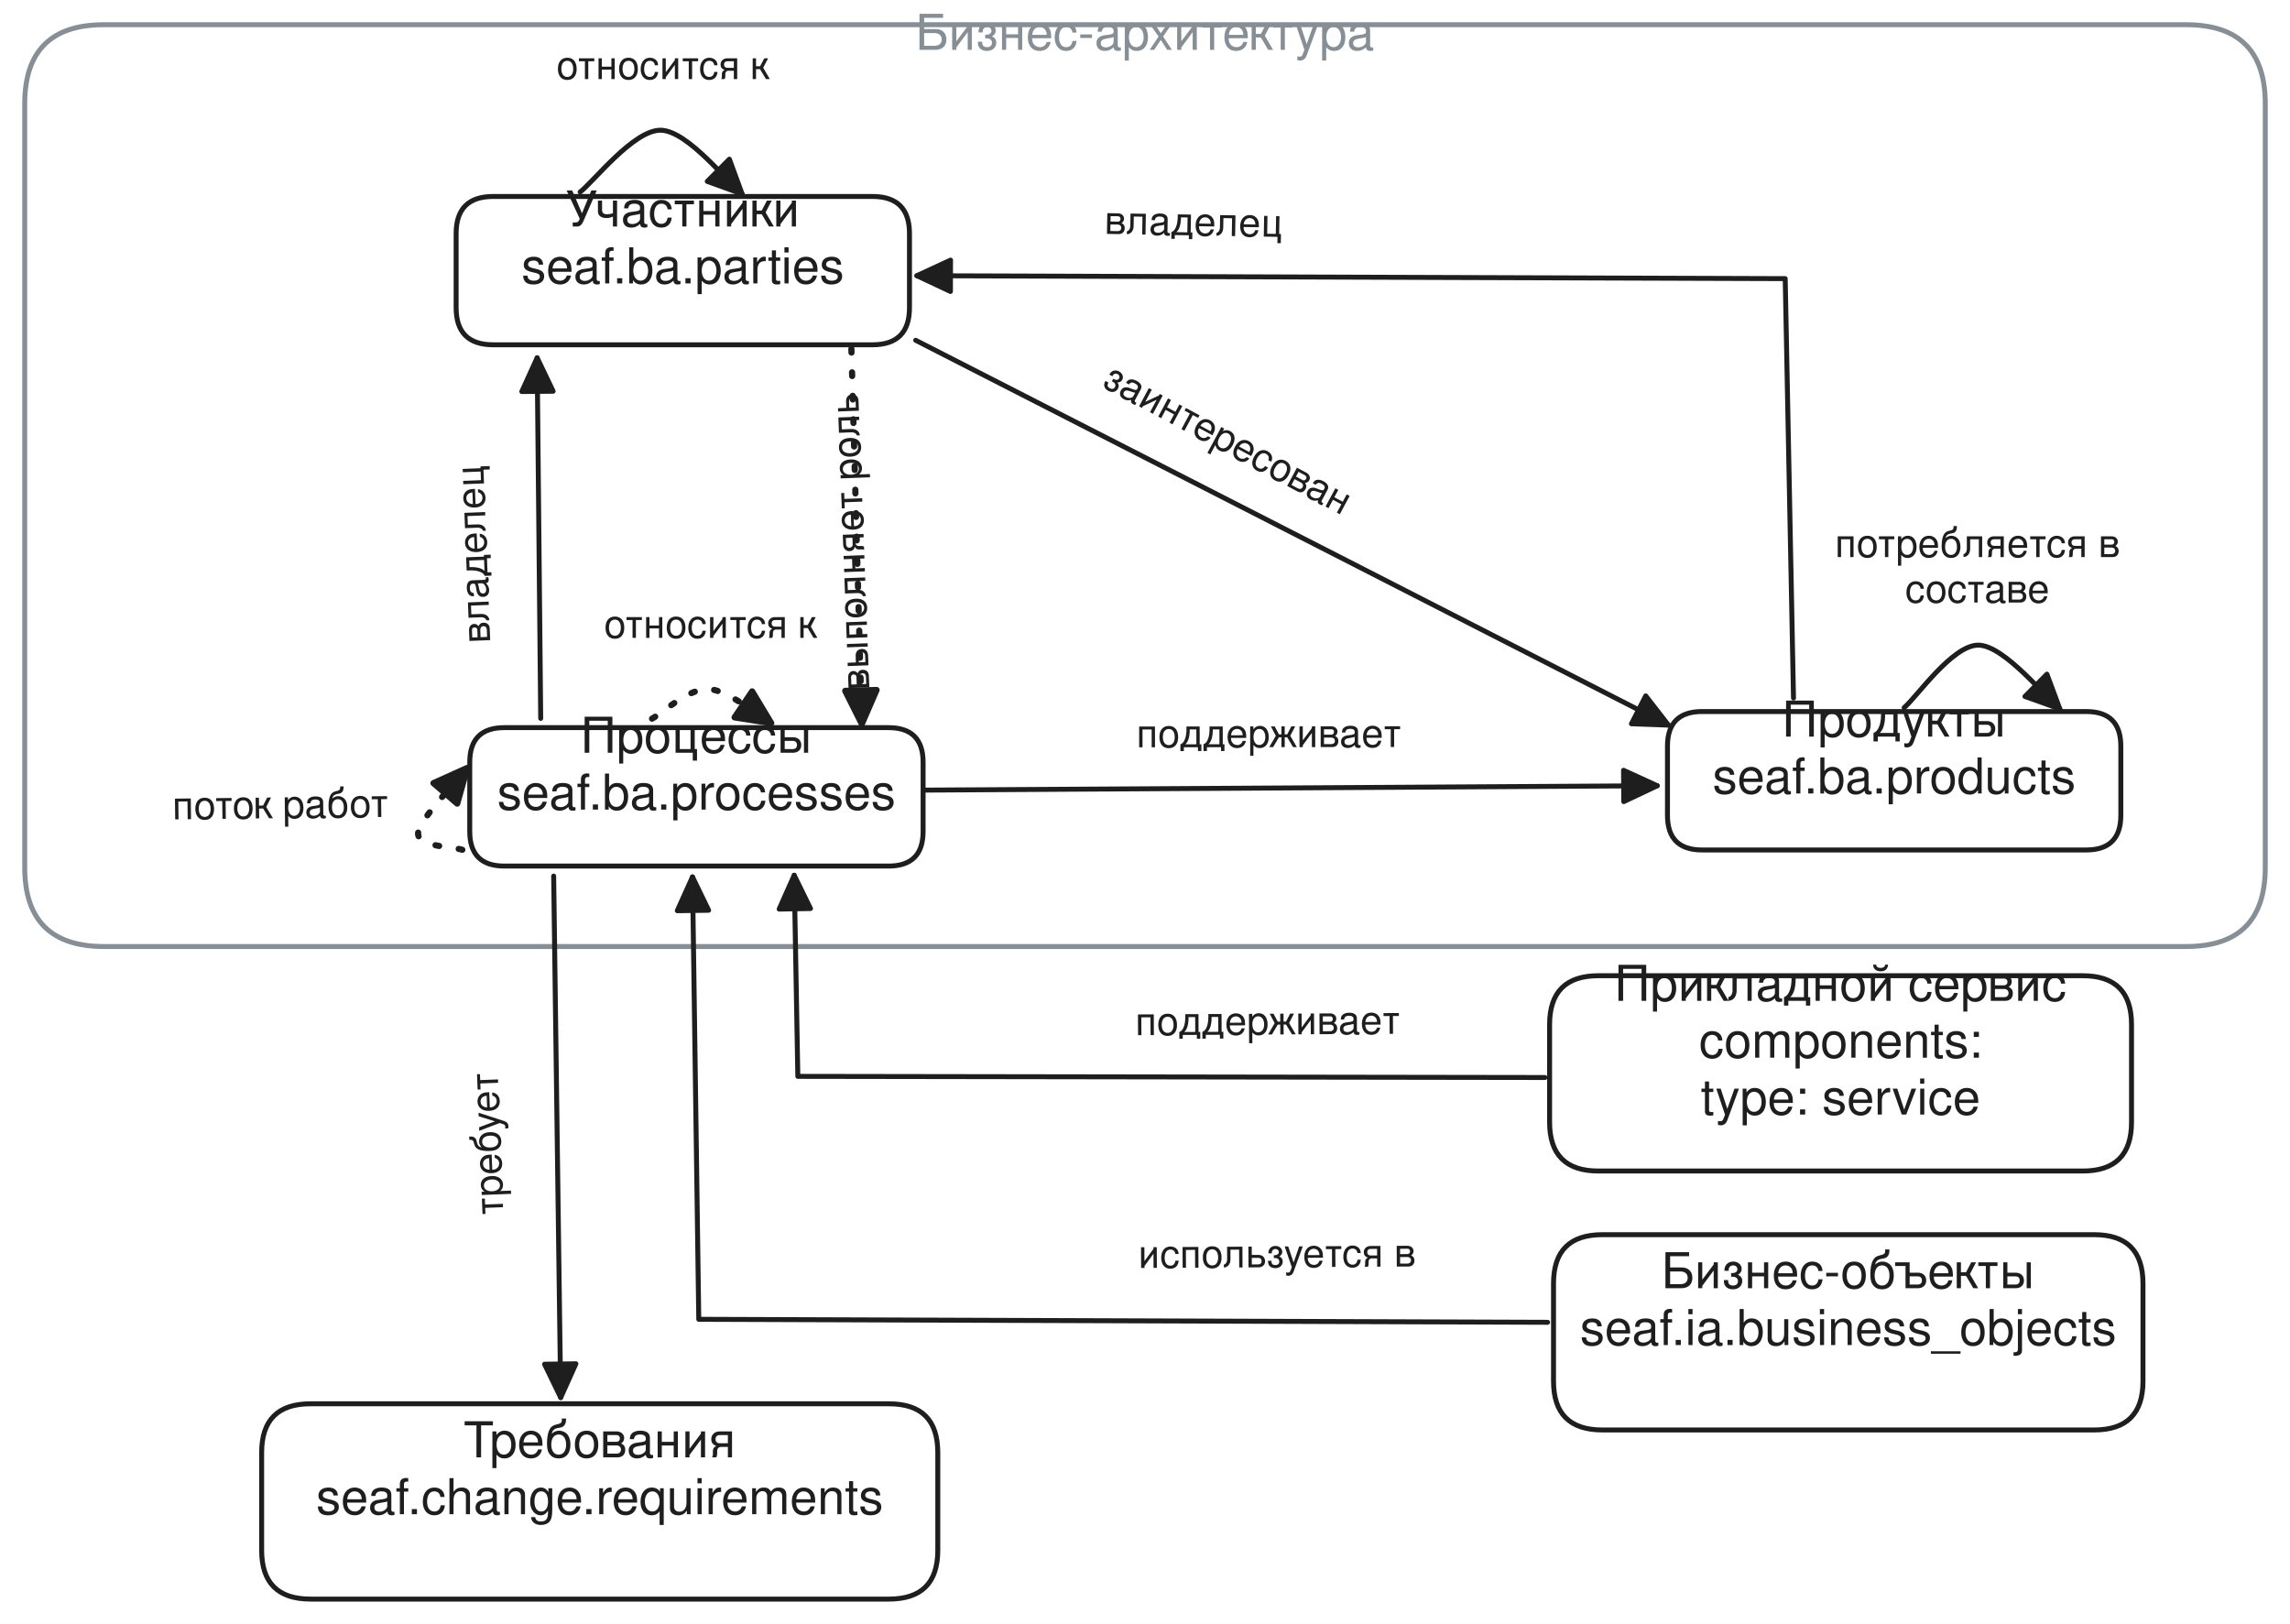
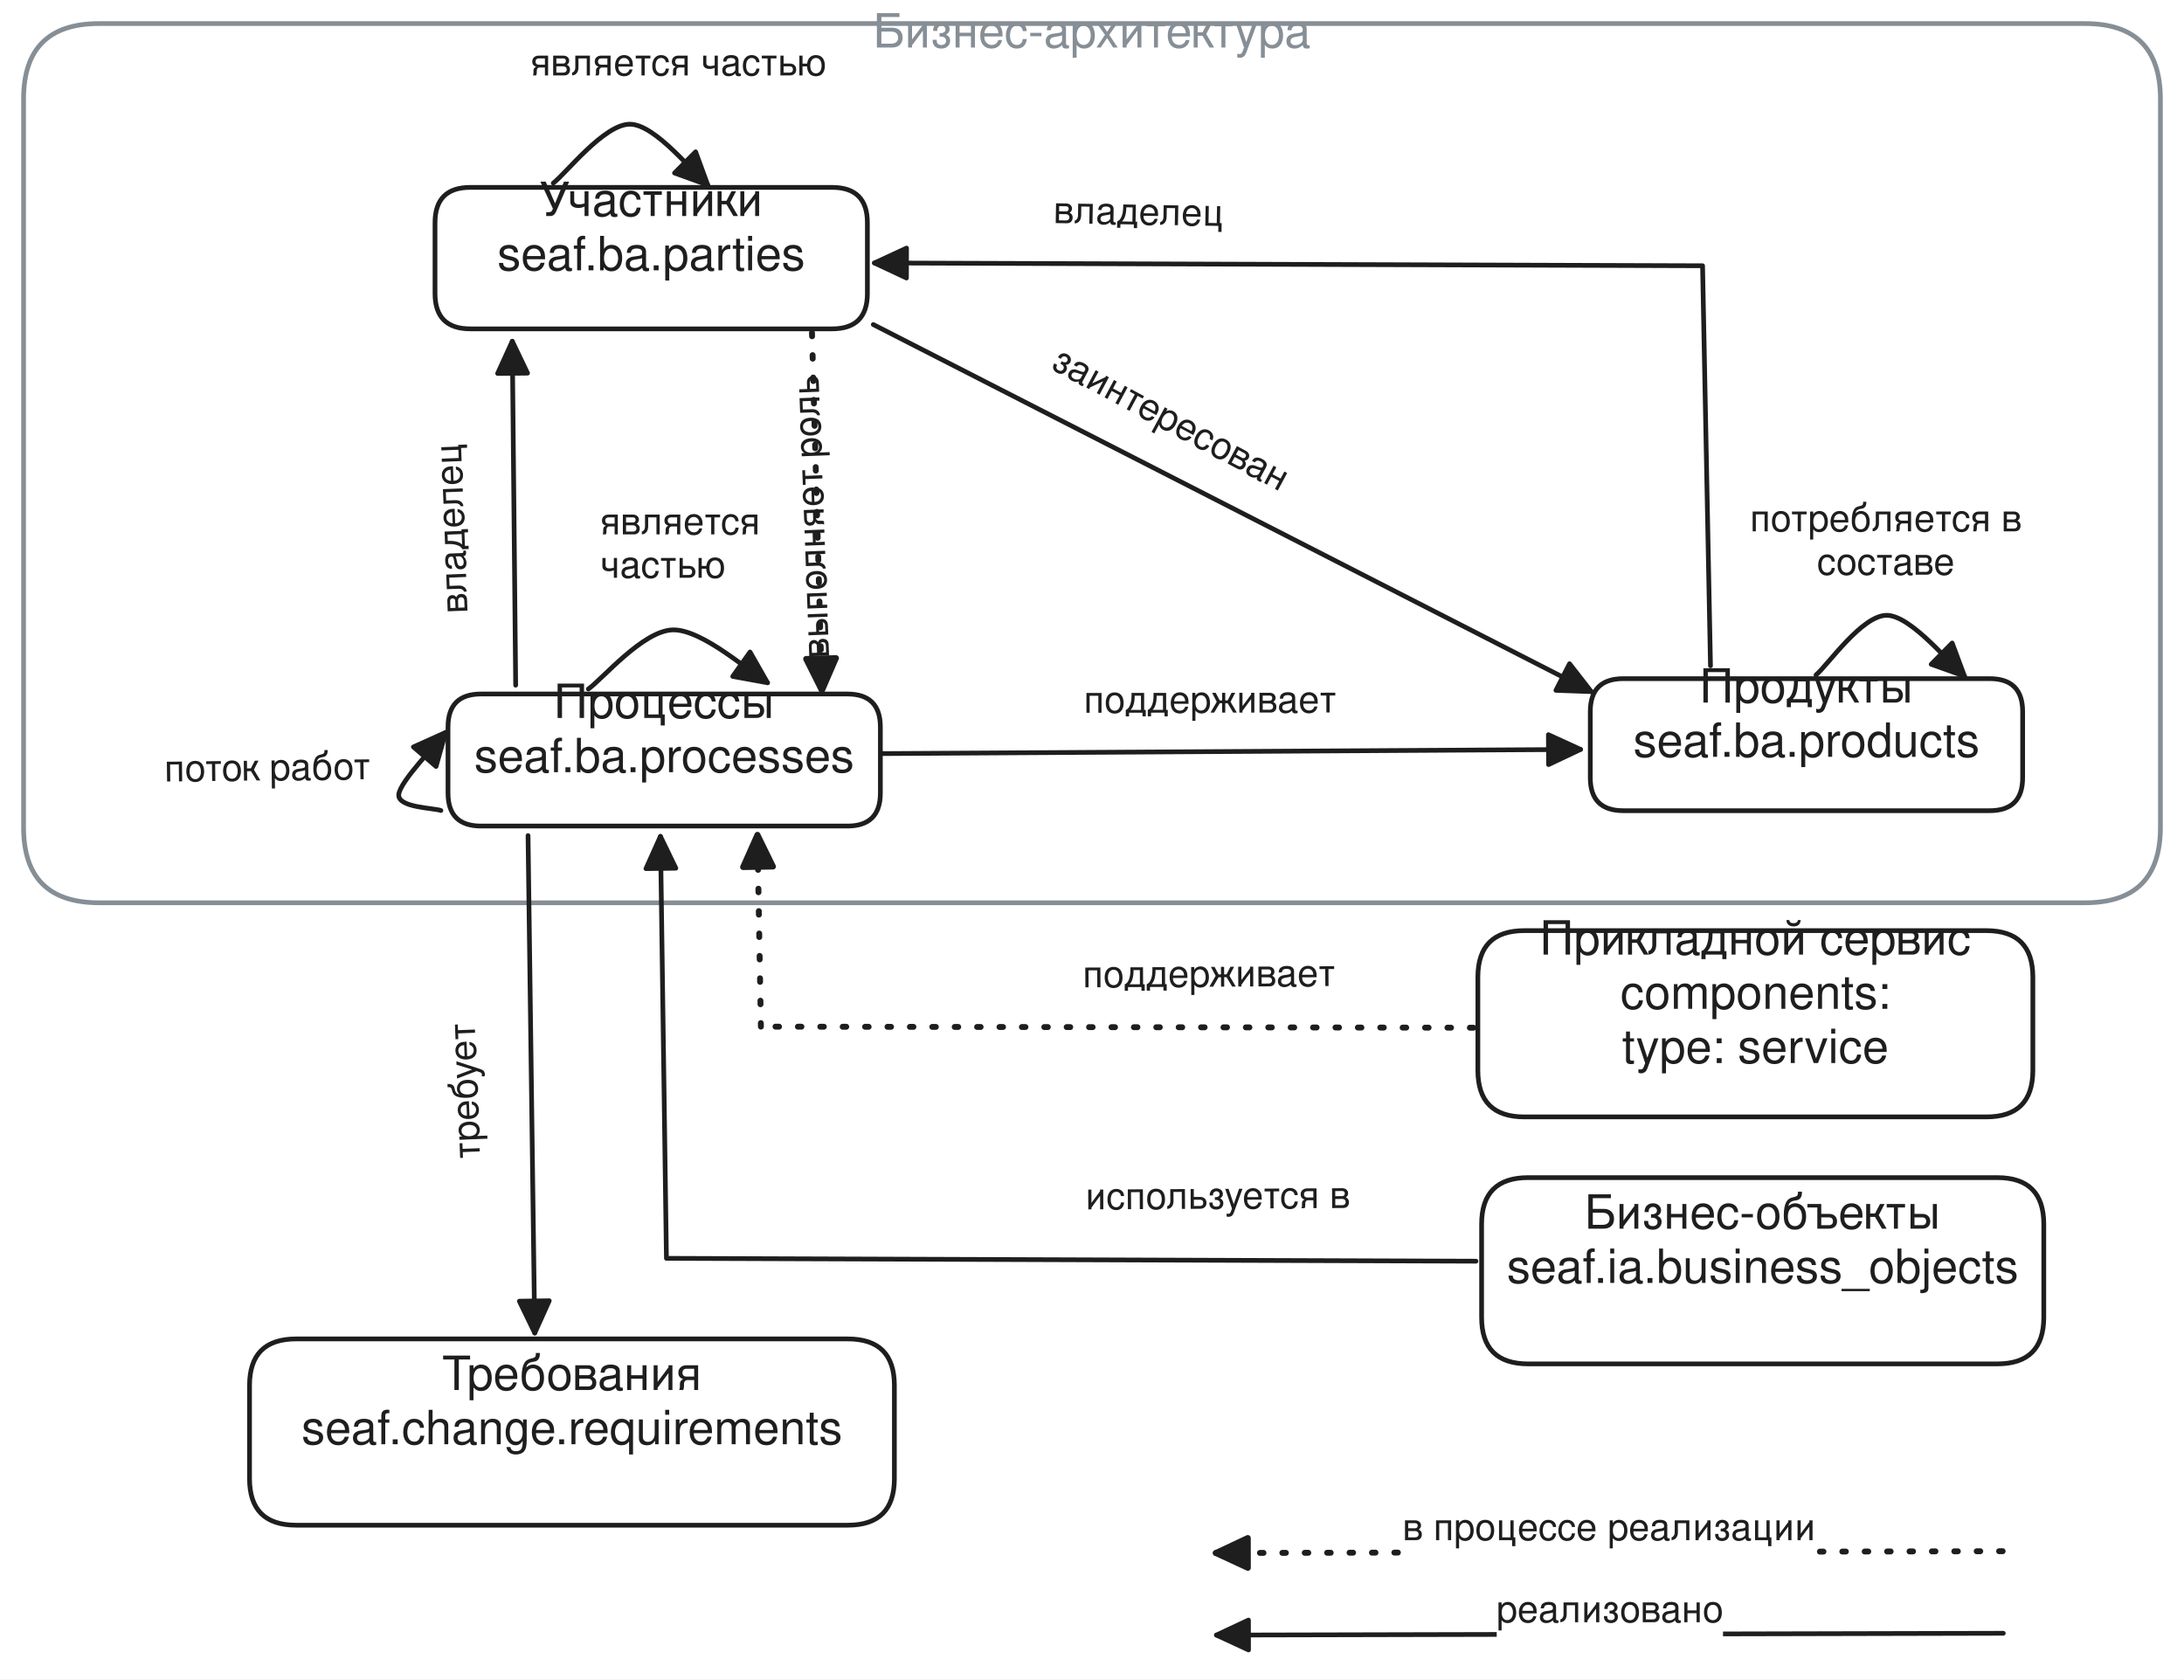
- <svg xmlns="http://www.w3.org/2000/svg" version="1.1" viewBox="0 0 926.302 656.855" width="926.302" height="656.855">
+ <svg xmlns="http://www.w3.org/2000/svg" version="1.1" viewBox="0 0 926.302 712.275" width="926.302" height="712.275">
  <defs>
    <style class="style-fonts">
      @font-face {
        font-family: "Virgil";
        src: url("https://file%2B.vscode-resource.vscode-cdn.net/home/ginkgo/.vscode/extensions/pomdtr.excalidraw-editor-3.7.3/public//dist/excalidraw-assets/Virgil.woff2");
      }
      @font-face {
        font-family: "Cascadia";
        src: url("https://file%2B.vscode-resource.vscode-cdn.net/home/ginkgo/.vscode/extensions/pomdtr.excalidraw-editor-3.7.3/public//dist/excalidraw-assets/Cascadia.woff2");
      }
      @font-face {
        font-family: "Assistant";
        src: url("https://file%2B.vscode-resource.vscode-cdn.net/home/ginkgo/.vscode/extensions/pomdtr.excalidraw-editor-3.7.3/public//dist/excalidraw-assets/Assistant-Regular.woff2");
      }
    </style>
  </defs>
-   <rect x="0" y="0" width="926.302" height="656.855" fill="#ffffff" />
+   <rect x="0" y="0" width="926.302" height="712.275" fill="#ffffff" />
  <g stroke-linecap="round" transform="translate(10 10) rotate(0 453.151 186.4388)">
    <path d="M32 0 C313.74 0, 595.48 0, 874.3 0 M32 0 C355.18 0, 678.35 0, 874.3 0 M874.3 0 C895.64 0, 906.3 10.67, 906.3 32 M874.3 0 C895.64 0, 906.3 10.67, 906.3 32 M906.3 32 C906.3 128.46, 906.3 224.92, 906.3 340.88 M906.3 32 C906.3 97.71, 906.3 163.42, 906.3 340.88 M906.3 340.88 C906.3 362.21, 895.64 372.88, 874.3 372.88 M906.3 340.88 C906.3 362.21, 895.64 372.88, 874.3 372.88 M874.3 372.88 C648.36 372.88, 422.42 372.88, 32 372.88 M874.3 372.88 C651.92 372.88, 429.53 372.88, 32 372.88 M32 372.88 C10.67 372.88, 0 362.21, 0 340.88 M32 372.88 C10.67 372.88, 0 362.21, 0 340.88 M0 340.88 C0 268.91, 0 196.93, 0 32 M0 340.88 C0 276.92, 0 212.97, 0 32 M0 32 C0 10.67, 10.67 0, 32 0 M0 32 C0 10.67, 10.67 0, 32 0" stroke="#868e96" stroke-width="2" fill="none" />
  </g>
  <g transform="translate(370.1871 15) rotate(0 92.96387 11.5)">
    <text x="92.964" y="0" font-family="Helvetica, Segoe UI Emoji" font-size="20px" fill="#868e96" text-anchor="middle" style="white-space: pre;" direction="ltr" dominant-baseline="text-before-edge">Бизнес-архитектура</text>
  </g>
  <g stroke-linecap="round" transform="translate(190.014 294.3392) rotate(0 91.69055 28)">
    <path d="M14 0 C59.66 0, 105.32 0, 169.38 0 M14 0 C61.7 0, 109.39 0, 169.38 0 M169.38 0 C178.71 0, 183.38 4.67, 183.38 14 M169.38 0 C178.71 0, 183.38 4.67, 183.38 14 M183.38 14 C183.38 21.69, 183.38 29.38, 183.38 42 M183.38 14 C183.38 21.5, 183.38 29, 183.38 42 M183.38 42 C183.38 51.33, 178.71 56, 169.38 56 M183.38 42 C183.38 51.33, 178.71 56, 169.38 56 M169.38 56 C112.32 56, 55.26 56, 14 56 M169.38 56 C128.38 56, 87.38 56, 14 56 M14 56 C4.67 56, 0 51.33, 0 42 M14 56 C4.67 56, 0 51.33, 0 42 M0 42 C0 33.81, 0 25.61, 0 14 M0 42 C0 31.33, 0 20.66, 0 14 M0 14 C0 4.67, 4.67 0, 14 0 M0 14 C0 4.67, 4.67 0, 14 0" stroke="#1e1e1e" stroke-width="2" fill="none" />
  </g>
  <g transform="translate(197.769 299.3392) rotate(0 83.93555 23)">
    <text x="83.936" y="0" font-family="Helvetica, Segoe UI Emoji" font-size="20px" fill="#1e1e1e" text-anchor="middle" style="white-space: pre;" direction="ltr" dominant-baseline="text-before-edge">Процессы</text>
    <text x="83.936" y="23" font-family="Helvetica, Segoe UI Emoji" font-size="20px" fill="#1e1e1e" text-anchor="middle" style="white-space: pre;" direction="ltr" dominant-baseline="text-before-edge"> seaf.ba.processes</text>
  </g>
  <g stroke-linecap="round" transform="translate(105.8365 567.8549) rotate(0 136.7525 39.5)">
    <path d="M19.75 0 C100.95 0, 182.15 0, 253.75 0 M19.75 0 C85.92 0, 152.09 0, 253.75 0 M253.75 0 C266.92 0, 273.5 6.58, 273.5 19.75 M253.75 0 C266.92 0, 273.5 6.58, 273.5 19.75 M273.5 19.75 C273.5 32.01, 273.5 44.26, 273.5 59.25 M273.5 19.75 C273.5 28.94, 273.5 38.13, 273.5 59.25 M273.5 59.25 C273.5 72.42, 266.92 79, 253.75 79 M273.5 59.25 C273.5 72.42, 266.92 79, 253.75 79 M253.75 79 C169.31 79, 84.87 79, 19.75 79 M253.75 79 C169.04 79, 84.33 79, 19.75 79 M19.75 79 C6.58 79, 0 72.42, 0 59.25 M19.75 79 C6.58 79, 0 72.42, 0 59.25 M0 59.25 C0 48.74, 0 38.23, 0 19.75 M0 59.25 C0 49.34, 0 39.43, 0 19.75 M0 19.75 C0 6.58, 6.58 0, 19.75 0 M0 19.75 C0 6.58, 6.58 0, 19.75 0" stroke="#1e1e1e" stroke-width="2" fill="none" />
  </g>
  <g transform="translate(126.964 584.3549) rotate(0 115.625 23)">
    <text x="115.625" y="0" font-family="Helvetica, Segoe UI Emoji" font-size="20px" fill="#1e1e1e" text-anchor="middle" style="white-space: pre;" direction="ltr" dominant-baseline="text-before-edge">Требования</text>
    <text x="115.625" y="23" font-family="Helvetica, Segoe UI Emoji" font-size="20px" fill="#1e1e1e" text-anchor="middle" style="white-space: pre;" direction="ltr" dominant-baseline="text-before-edge">seaf.change.requirements</text>
  </g>
  <g stroke-linecap="round">
    <g transform="translate(223.956 354.3868) rotate(0 1.422656 105.4817)">
      <path d="M0 0 C0.47 35.16, 2.37 175.8, 2.85 210.96 M0 0 C0.47 35.16, 2.37 175.8, 2.85 210.96" stroke="#1e1e1e" stroke-width="2" fill="none" />
    </g>
    <g transform="translate(223.956 354.3868) rotate(0 1.422656 105.4817)">
      <path d="M2.85 210.96 L-3.68 197.46 L9 197.28 L2.85 210.96" stroke="none" stroke-width="0" fill="#1e1e1e" fill-rule="evenodd" />
      <path d="M2.85 210.96 C1.32 207.8, -0.21 204.63, -3.68 197.46 M2.85 210.96 C1.42 208.01, -0.01 205.05, -3.68 197.46 M-3.68 197.46 C-0.01 197.41, 3.66 197.36, 9 197.28 M-3.68 197.46 C0.16 197.4, 4.01 197.35, 9 197.28 M9 197.28 C7.17 201.35, 5.34 205.41, 2.85 210.96 M9 197.28 C6.74 202.3, 4.49 207.32, 2.85 210.96 M2.85 210.96 C2.85 210.96, 2.85 210.96, 2.85 210.96 M2.85 210.96 C2.85 210.96, 2.85 210.96, 2.85 210.96" stroke="#1e1e1e" stroke-width="2" fill="none" />
    </g>
  </g>
  <mask />
  <g stroke-linecap="round" transform="translate(626.8088 394.6962) rotate(0 117.6952 39.5)">
    <path d="M19.75 0 C81.71 0, 143.66 0, 215.64 0 M19.75 0 C87.86 0, 155.96 0, 215.64 0 M215.64 0 C228.81 0, 235.39 6.58, 235.39 19.75 M215.64 0 C228.81 0, 235.39 6.58, 235.39 19.75 M235.39 19.75 C235.39 30.91, 235.39 42.08, 235.39 59.25 M235.39 19.75 C235.39 34.17, 235.39 48.59, 235.39 59.25 M235.39 59.25 C235.39 72.42, 228.81 79, 215.64 79 M235.39 59.25 C235.39 72.42, 228.81 79, 215.64 79 M215.64 79 C140.27 79, 64.91 79, 19.75 79 M215.64 79 C157.72 79, 99.8 79, 19.75 79 M19.75 79 C6.58 79, 0 72.42, 0 59.25 M19.75 79 C6.58 79, 0 72.42, 0 59.25 M0 59.25 C0 46.66, 0 34.07, 0 19.75 M0 59.25 C0 44.19, 0 29.12, 0 19.75 M0 19.75 C0 6.58, 6.58 0, 19.75 0 M0 19.75 C0 6.58, 6.58 0, 19.75 0" stroke="#1e1e1e" stroke-width="2" fill="none" />
  </g>
  <g transform="translate(643.9181 399.6962) rotate(0 100.5859 34.5)">
    <text x="100.586" y="0" font-family="Helvetica, Segoe UI Emoji" font-size="20px" fill="#1e1e1e" text-anchor="middle" style="white-space: pre;" direction="ltr" dominant-baseline="text-before-edge">Прикладной сервис</text>
    <text x="100.586" y="23" font-family="Helvetica, Segoe UI Emoji" font-size="20px" fill="#1e1e1e" text-anchor="middle" style="white-space: pre;" direction="ltr" dominant-baseline="text-before-edge">components:</text>
    <text x="100.586" y="46" font-family="Helvetica, Segoe UI Emoji" font-size="20px" fill="#1e1e1e" text-anchor="middle" style="white-space: pre;" direction="ltr" dominant-baseline="text-before-edge">                type: service</text>
  </g>
  <g stroke-linecap="round" transform="translate(628.3944 499.4439) rotate(0 119.219 39.5)">
    <path d="M19.75 0 C87.66 0, 155.58 0, 218.69 0 M19.75 0 C87.1 0, 154.44 0, 218.69 0 M218.69 0 C231.85 0, 238.44 6.58, 238.44 19.75 M218.69 0 C231.85 0, 238.44 6.58, 238.44 19.75 M238.44 19.75 C238.44 29.11, 238.44 38.46, 238.44 59.25 M238.44 19.75 C238.44 28.2, 238.44 36.66, 238.44 59.25 M238.44 59.25 C238.44 72.42, 231.85 79, 218.69 79 M238.44 59.25 C238.44 72.42, 231.85 79, 218.69 79 M218.69 79 C175.72 79, 132.76 79, 19.75 79 M218.69 79 C147.95 79, 77.21 79, 19.75 79 M19.75 79 C6.58 79, 0 72.42, 0 59.25 M19.75 79 C6.58 79, 0 72.42, 0 59.25 M0 59.25 C0 50.64, 0 42.02, 0 19.75 M0 59.25 C0 50.51, 0 41.78, 0 19.75 M0 19.75 C0 6.58, 6.58 0, 19.75 0 M0 19.75 C0 6.58, 6.58 0, 19.75 0" stroke="#1e1e1e" stroke-width="2" fill="none" />
  </g>
  <g transform="translate(635.88 515.9439) rotate(0 111.7334 23)">
    <text x="111.733" y="0" font-family="Helvetica, Segoe UI Emoji" font-size="20px" fill="#1e1e1e" text-anchor="middle" style="white-space: pre;" direction="ltr" dominant-baseline="text-before-edge">Бизнес-объекты</text>
    <text x="111.733" y="23" font-family="Helvetica, Segoe UI Emoji" font-size="20px" fill="#1e1e1e" text-anchor="middle" style="white-space: pre;" direction="ltr" dominant-baseline="text-before-edge"> seaf.ia.business_objects</text>
  </g>
  <g stroke-linecap="round">
    <g transform="translate(624.914 435.8668) rotate(0 -151.8287 -40.91201)">
-       <path d="M0 0 C-85.94 -0.13, -171.87 -0.26, -302.19 -0.46 M0 0 C-74.58 -0.11, -149.16 -0.23, -302.19 -0.46 M-302.19 -0.46 C-302.68 -27.46, -303.17 -54.47, -303.66 -81.82 M-302.19 -0.46 C-302.53 -18.87, -302.86 -37.29, -303.66 -81.82" stroke="#1e1e1e" stroke-width="2" fill="none" />
+       <path d="M0 0 C-85.94 -0.13, -171.87 -0.26, -302.19 -0.46 M-302.19 -0.46 C-302.56 -20.54, -302.92 -40.62, -303.66 -81.82" stroke="#1e1e1e" stroke-width="2.5" fill="none" stroke-dasharray="1.5 8" />
    </g>
    <g transform="translate(624.914 435.8668) rotate(0 -151.8287 -40.91201)">
      <path d="M-303.66 -81.82 L-297.07 -68.35 L-309.75 -68.12 L-303.66 -81.82" stroke="none" stroke-width="0" fill="#1e1e1e" fill-rule="evenodd" />
-       <path d="M-303.66 -81.82 C-301.79 -77.99, -299.91 -74.16, -297.07 -68.35 M-303.66 -81.82 C-302.03 -78.5, -300.41 -75.17, -297.07 -68.35 M-297.07 -68.35 C-301.28 -68.27, -305.49 -68.19, -309.75 -68.12 M-297.07 -68.35 C-299.94 -68.29, -302.81 -68.24, -309.75 -68.12 M-309.75 -68.12 C-308.46 -71.02, -307.17 -73.93, -303.66 -81.82 M-309.75 -68.12 C-308.31 -71.37, -306.86 -74.62, -303.66 -81.82 M-303.66 -81.82 C-303.66 -81.82, -303.66 -81.82, -303.66 -81.82 M-303.66 -81.82 C-303.66 -81.82, -303.66 -81.82, -303.66 -81.82" stroke="#1e1e1e" stroke-width="2" fill="none" />
+       <path d="M-303.66 -81.82 C-301.79 -77.99, -299.91 -74.16, -297.07 -68.35 M-297.07 -68.35 C-300.2 -68.29, -303.33 -68.23, -309.75 -68.12 M-309.75 -68.12 C-307.73 -72.67, -305.71 -77.22, -303.66 -81.82 M-303.66 -81.82 C-303.66 -81.82, -303.66 -81.82, -303.66 -81.82" stroke="#1e1e1e" stroke-width="2.5" fill="none" />
    </g>
  </g>
  <mask />
  <g stroke-linecap="round">
    <g transform="translate(626.0133 534.8883) rotate(0 -172.9512 -90.08726)">
      <path d="M0 0 C-102.24 -0.36, -204.48 -0.72, -343.36 -1.21 M0 0 C-125.1 -0.44, -250.2 -0.89, -343.36 -1.21 M-343.36 -1.21 C-343.87 -37.16, -344.38 -73.11, -345.9 -180.17 M-343.36 -1.21 C-344.24 -63.4, -345.13 -125.58, -345.9 -180.17" stroke="#1e1e1e" stroke-width="2" fill="none" />
    </g>
    <g transform="translate(626.0133 534.8883) rotate(0 -172.9512 -90.08726)">
      <path d="M-345.9 -180.17 L-339.37 -166.67 L-352.05 -166.49 L-345.9 -180.17" stroke="none" stroke-width="0" fill="#1e1e1e" fill-rule="evenodd" />
      <path d="M-345.9 -180.17 C-343.96 -176.15, -342.01 -172.13, -339.37 -166.67 M-345.9 -180.17 C-343.52 -175.25, -341.14 -170.34, -339.37 -166.67 M-339.37 -166.67 C-341.92 -166.64, -344.46 -166.6, -352.05 -166.49 M-339.37 -166.67 C-343.78 -166.61, -348.18 -166.55, -352.05 -166.49 M-352.05 -166.49 C-350.19 -170.63, -348.33 -174.76, -345.9 -180.17 M-352.05 -166.49 C-350.72 -169.46, -349.39 -172.42, -345.9 -180.17 M-345.9 -180.17 C-345.9 -180.17, -345.9 -180.17, -345.9 -180.17 M-345.9 -180.17 C-345.9 -180.17, -345.9 -180.17, -345.9 -180.17" stroke="#1e1e1e" stroke-width="2" fill="none" />
    </g>
  </g>
  <mask />
  <g stroke-linecap="round">
    <g transform="translate(370.3898 137.6504) rotate(0 152.2572 77.83731)">
      <path d="M0 0 C50.75 25.95, 253.76 129.73, 304.51 155.67 M0 0 C50.75 25.95, 253.76 129.73, 304.51 155.67" stroke="#1e1e1e" stroke-width="2" fill="none" />
    </g>
    <g transform="translate(370.3898 137.6504) rotate(0 152.2572 77.83731)">
      <path d="M304.51 155.67 L289.52 155.13 L295.3 143.84 L304.51 155.67" stroke="none" stroke-width="0" fill="#1e1e1e" fill-rule="evenodd" />
      <path d="M304.51 155.67 C300.1 155.51, 295.69 155.35, 289.52 155.13 M304.51 155.67 C300.43 155.53, 296.36 155.38, 289.52 155.13 M289.52 155.13 C291.4 151.47, 293.27 147.81, 295.3 143.84 M289.52 155.13 C291.24 151.78, 292.95 148.43, 295.3 143.84 M295.3 143.84 C297.58 146.78, 299.87 149.71, 304.51 155.67 M295.3 143.84 C297.45 146.6, 299.6 149.36, 304.51 155.67 M304.51 155.67 C304.51 155.67, 304.51 155.67, 304.51 155.67 M304.51 155.67 C304.51 155.67, 304.51 155.67, 304.51 155.67" stroke="#1e1e1e" stroke-width="2" fill="none" />
    </g>
  </g>
  <mask />
  <g stroke-linecap="round">
    <g transform="translate(218.7146 290.5964) rotate(0 -0.7208521 -72.93345)">
      <path d="M0 0 C-0.24 -24.31, -1.2 -121.56, -1.44 -145.87 M0 0 C-0.24 -24.31, -1.2 -121.56, -1.44 -145.87" stroke="#1e1e1e" stroke-width="2" fill="none" />
    </g>
    <g transform="translate(218.7146 290.5964) rotate(0 -0.7208521 -72.93345)">
      <path d="M-1.44 -145.87 L5.03 -132.34 L-7.65 -132.21 L-1.44 -145.87" stroke="none" stroke-width="0" fill="#1e1e1e" fill-rule="evenodd" />
      <path d="M-1.44 -145.87 C0.02 -142.81, 1.49 -139.74, 5.03 -132.34 M-1.44 -145.87 C0.13 -142.58, 1.71 -139.29, 5.03 -132.34 M5.03 -132.34 C0.26 -132.29, -4.52 -132.24, -7.65 -132.21 M5.03 -132.34 C2.3 -132.31, -0.44 -132.28, -7.65 -132.21 M-7.65 -132.21 C-5.17 -137.67, -2.68 -143.13, -1.44 -145.87 M-7.65 -132.21 C-5.51 -136.92, -3.37 -141.63, -1.44 -145.87 M-1.44 -145.87 C-1.44 -145.87, -1.44 -145.87, -1.44 -145.87 M-1.44 -145.87 C-1.44 -145.87, -1.44 -145.87, -1.44 -145.87" stroke="#1e1e1e" stroke-width="2" fill="none" />
    </g>
  </g>
  <mask />
  <g stroke-linecap="round">
    <g transform="translate(725.4714 282.3722) rotate(0 -177.2979 -85.42701)">
      <path d="M0 0 C-0.8 -40.24, -1.59 -80.48, -3.36 -169.66 M0 0 C-0.78 -39.22, -1.55 -78.44, -3.36 -169.66 M-3.36 -169.66 C-116.49 -170.04, -229.62 -170.43, -354.6 -170.85 M-3.36 -169.66 C-122.36 -170.06, -241.36 -170.47, -354.6 -170.85" stroke="#1e1e1e" stroke-width="2" fill="none" />
    </g>
    <g transform="translate(725.4714 282.3722) rotate(0 -177.2979 -85.42701)">
      <path d="M-354.6 -170.85 L-340.98 -177.15 L-341.02 -164.47 L-354.6 -170.85" stroke="none" stroke-width="0" fill="#1e1e1e" fill-rule="evenodd" />
      <path d="M-354.6 -170.85 C-351.37 -172.35, -348.14 -173.84, -340.98 -177.15 M-354.6 -170.85 C-351.45 -172.31, -348.3 -173.76, -340.98 -177.15 M-340.98 -177.15 C-340.99 -173.06, -341.01 -168.98, -341.02 -164.47 M-340.98 -177.15 C-340.99 -172.85, -341.01 -168.56, -341.02 -164.47 M-341.02 -164.47 C-344.67 -166.19, -348.32 -167.9, -354.6 -170.85 M-341.02 -164.47 C-344.26 -165.99, -347.5 -167.52, -354.6 -170.85 M-354.6 -170.85 C-354.6 -170.85, -354.6 -170.85, -354.6 -170.85 M-354.6 -170.85 C-354.6 -170.85, -354.6 -170.85, -354.6 -170.85" stroke="#1e1e1e" stroke-width="2" fill="none" />
    </g>
  </g>
  <mask />
  <g stroke-linecap="round">
    <g transform="translate(374.1844 319.6105) rotate(0 148.0882 -0.8825255)">
      <path d="M0 0 C49.36 -0.29, 246.81 -1.47, 296.18 -1.77 M0 0 C49.36 -0.29, 246.81 -1.47, 296.18 -1.77" stroke="#1e1e1e" stroke-width="2" fill="none" />
    </g>
    <g transform="translate(374.1844 319.6105) rotate(0 148.0882 -0.8825255)">
      <path d="M296.18 -1.77 L282.62 4.66 L282.54 -8.02 L296.18 -1.77" stroke="none" stroke-width="0" fill="#1e1e1e" fill-rule="evenodd" />
      <path d="M296.18 -1.77 C291.09 0.65, 285.99 3.06, 282.62 4.66 M296.18 -1.77 C293.09 -0.3, 290 1.16, 282.62 4.66 M282.62 4.66 C282.59 0.26, 282.57 -4.14, 282.54 -8.02 M282.62 4.66 C282.6 2.09, 282.59 -0.47, 282.54 -8.02 M282.54 -8.02 C286.33 -6.29, 290.12 -4.55, 296.18 -1.77 M282.54 -8.02 C286.99 -5.98, 291.43 -3.94, 296.18 -1.77 M296.18 -1.77 C296.18 -1.77, 296.18 -1.77, 296.18 -1.77 M296.18 -1.77 C296.18 -1.77, 296.18 -1.77, 296.18 -1.77" stroke="#1e1e1e" stroke-width="2" fill="none" />
    </g>
  </g>
  <mask />
  <g stroke-linecap="round" transform="translate(184.504 79.47235) rotate(0 91.69055 30)">
    <path d="M15 0 C45.92 0, 76.85 0, 168.38 0 M15 0 C69.23 0, 123.46 0, 168.38 0 M168.38 0 C178.38 0, 183.38 5, 183.38 15 M168.38 0 C178.38 0, 183.38 5, 183.38 15 M183.38 15 C183.38 23.66, 183.38 32.33, 183.38 45 M183.38 15 C183.38 21.38, 183.38 27.76, 183.38 45 M183.38 45 C183.38 55, 178.38 60, 168.38 60 M183.38 45 C183.38 55, 178.38 60, 168.38 60 M168.38 60 C132.36 60, 96.34 60, 15 60 M168.38 60 C121.55 60, 74.73 60, 15 60 M15 60 C5 60, 0 55, 0 45 M15 60 C5 60, 0 55, 0 45 M0 45 C0 37.46, 0 29.91, 0 15 M0 45 C0 34.17, 0 23.34, 0 15 M0 15 C0 5, 5 0, 15 0 M0 15 C0 5, 5 0, 15 0" stroke="#1e1e1e" stroke-width="2" fill="none" />
  </g>
  <g transform="translate(207.8205 86.47235) rotate(0 68.37402 23)">
    <text x="68.374" y="0" font-family="Helvetica, Segoe UI Emoji" font-size="20px" fill="#1e1e1e" text-anchor="middle" style="white-space: pre;" direction="ltr" dominant-baseline="text-before-edge">Участники</text>
    <text x="68.374" y="23" font-family="Helvetica, Segoe UI Emoji" font-size="20px" fill="#1e1e1e" text-anchor="middle" style="white-space: pre;" direction="ltr" dominant-baseline="text-before-edge"> seaf.ba.parties</text>
  </g>
  <g stroke-linecap="round">
    <g transform="translate(234.6622 77.66527) rotate(0 32.76549 -12.09166)">
      <path d="M0 0 C5.43 -4.17, 21.66 -25.12, 32.58 -24.99 C43.5 -24.86, 60.04 -3.49, 65.53 0.81 M0 0 C5.43 -4.17, 21.66 -25.12, 32.58 -24.99 C43.5 -24.86, 60.04 -3.49, 65.53 0.81" stroke="#1e1e1e" stroke-width="2" fill="none" />
    </g>
    <g transform="translate(234.6622 77.66527) rotate(0 32.76549 -12.09166)">
      <path d="M65.53 0.81 L51.42 -4.29 L60.37 -13.28 L65.53 0.81" stroke="none" stroke-width="0" fill="#1e1e1e" fill-rule="evenodd" />
      <path d="M65.53 0.81 C60.41 -1.04, 55.3 -2.89, 51.42 -4.29 M65.53 0.81 C61.9 -0.51, 58.27 -1.82, 51.42 -4.29 M51.42 -4.29 C54.47 -7.35, 57.52 -10.42, 60.37 -13.28 M51.42 -4.29 C54.19 -7.07, 56.96 -9.85, 60.37 -13.28 M60.37 -13.28 C61.67 -9.73, 62.97 -6.19, 65.53 0.81 M60.37 -13.28 C62.05 -8.69, 63.73 -4.1, 65.53 0.81 M65.53 0.81 C65.53 0.81, 65.53 0.81, 65.53 0.81 M65.53 0.81 C65.53 0.81, 65.53 0.81, 65.53 0.81" stroke="#1e1e1e" stroke-width="2" fill="none" />
    </g>
  </g>
  <mask />
-   <g transform="translate(225.0231 27.851) rotate(0 42.90234 9.2)">
-     <text x="0" y="0" font-family="Helvetica, Segoe UI Emoji" font-size="16px" fill="#1e1e1e" text-anchor="start" style="white-space: pre;" direction="ltr" dominant-baseline="text-before-edge">относится к</text>
+   <g transform="translate(225.0231 27.851) rotate(0 62.16016 9.2)">
+     <text x="0" y="0" font-family="Helvetica, Segoe UI Emoji" font-size="16px" fill="#1e1e1e" text-anchor="start" style="white-space: pre;" direction="ltr" dominant-baseline="text-before-edge">является частью</text>
  </g>
  <g transform="translate(446.7492 91.08432) rotate(0.9943074 35.73438 9.2)">
    <text x="0" y="0" font-family="Helvetica, Segoe UI Emoji" font-size="16px" fill="#1e1e1e" text-anchor="start" style="white-space: pre;" direction="ltr" dominant-baseline="text-before-edge">владелец</text>
  </g>
  <g stroke-linecap="round" transform="translate(674.49 287.8248) rotate(0 91.69055 28)">
    <path d="M14 0 C58.9 0, 103.8 0, 169.38 0 M14 0 C75.92 0, 137.83 0, 169.38 0 M169.38 0 C178.71 0, 183.38 4.67, 183.38 14 M169.38 0 C178.71 0, 183.38 4.67, 183.38 14 M183.38 14 C183.38 23.96, 183.38 33.91, 183.38 42 M183.38 14 C183.38 22.6, 183.38 31.2, 183.38 42 M183.38 42 C183.38 51.33, 178.71 56, 169.38 56 M183.38 42 C183.38 51.33, 178.71 56, 169.38 56 M169.38 56 C132.77 56, 96.17 56, 14 56 M169.38 56 C133.97 56, 98.57 56, 14 56 M14 56 C4.67 56, 0 51.33, 0 42 M14 56 C4.67 56, 0 51.33, 0 42 M0 42 C0 36.16, 0 30.31, 0 14 M0 42 C0 32.62, 0 23.25, 0 14 M0 14 C0 4.67, 4.67 0, 14 0 M0 14 C0 4.67, 4.67 0, 14 0" stroke="#1e1e1e" stroke-width="2" fill="none" />
  </g>
  <g transform="translate(689.4667 292.8248) rotate(0 76.71387 23)">
    <text x="76.714" y="0" font-family="Helvetica, Segoe UI Emoji" font-size="20px" fill="#1e1e1e" text-anchor="middle" style="white-space: pre;" direction="ltr" dominant-baseline="text-before-edge">Продукты</text>
    <text x="76.714" y="23" font-family="Helvetica, Segoe UI Emoji" font-size="20px" fill="#1e1e1e" text-anchor="middle" style="white-space: pre;" direction="ltr" dominant-baseline="text-before-edge"> seaf.ba.products</text>
  </g>
  <g stroke-linecap="round">
    <g transform="translate(770.2255 286.2641) rotate(0 31.48979 -12.39647)">
      <path d="M0 0 C5 -4.22, 19.53 -25.38, 30.03 -25.3 C40.53 -25.21, 57.49 -3.8, 62.98 0.5 M0 0 C5 -4.22, 19.53 -25.38, 30.03 -25.3 C40.53 -25.21, 57.49 -3.8, 62.98 0.5" stroke="#1e1e1e" stroke-width="2" fill="none" />
    </g>
    <g transform="translate(770.2255 286.2641) rotate(0 31.48979 -12.39647)">
      <path d="M62.98 0.5 L48.85 -4.53 L57.75 -13.56 L62.98 0.5" stroke="none" stroke-width="0" fill="#1e1e1e" fill-rule="evenodd" />
      <path d="M62.98 0.5 C57.82 -1.33, 52.67 -3.17, 48.85 -4.53 M62.98 0.5 C58 -1.27, 53.03 -3.04, 48.85 -4.53 M48.85 -4.53 C50.92 -6.63, 52.99 -8.72, 57.75 -13.56 M48.85 -4.53 C50.79 -6.5, 52.73 -8.47, 57.75 -13.56 M57.75 -13.56 C59.55 -8.71, 61.36 -3.86, 62.98 0.5 M57.75 -13.56 C59.61 -8.57, 61.46 -3.58, 62.98 0.5 M62.98 0.5 C62.98 0.5, 62.98 0.5, 62.98 0.5 M62.98 0.5 C62.98 0.5, 62.98 0.5, 62.98 0.5" stroke="#1e1e1e" stroke-width="2" fill="none" />
    </g>
  </g>
  <mask />
  <g transform="translate(742.9588 221.2117) rotate(0 56.86328 18.4)">
    <text x="56.863" y="0" font-family="Helvetica, Segoe UI Emoji" font-size="16px" fill="#1e1e1e" text-anchor="middle" style="white-space: pre;" direction="ltr" dominant-baseline="text-before-edge">потребляется в</text>
    <text x="56.863" y="18.4" font-family="Helvetica, Segoe UI Emoji" font-size="16px" fill="#1e1e1e" text-anchor="middle" style="white-space: pre;" direction="ltr" dominant-baseline="text-before-edge">составе</text>
  </g>
  <g transform="translate(166.241 214.751) rotate(267.7532 35.73438 9.2)">
    <text x="0" y="0" font-family="Helvetica, Segoe UI Emoji" font-size="16px" fill="#1e1e1e" text-anchor="start" style="white-space: pre;" direction="ltr" dominant-baseline="text-before-edge">владелец</text>
  </g>
  <g transform="translate(436.305 177.6153) rotate(28.25179 55.49219 9.2)">
    <text x="0" y="0" font-family="Helvetica, Segoe UI Emoji" font-size="16px" fill="#1e1e1e" text-anchor="start" style="white-space: pre;" direction="ltr" dominant-baseline="text-before-edge">заинтересован</text>
  </g>
  <g stroke-linecap="round">
-     <g transform="translate(263.7505 290.7119) rotate(0 24.10992 -5.09166)">
-       <path d="M0 0 C3.79 -2, 14.71 -12.29, 22.75 -11.99 C30.79 -11.69, 43.98 -0.49, 48.22 1.81" stroke="#1e1e1e" stroke-width="2.5" fill="none" stroke-dasharray="1.5 8" />
-     </g>
-     <g transform="translate(263.7505 290.7119) rotate(0 24.10992 -5.09166)">
-       <path d="M48.22 1.81 L33.4 -0.52 L40.48 -11.04 L48.22 1.81" stroke="none" stroke-width="0" fill="#1e1e1e" fill-rule="evenodd" />
-       <path d="M48.22 1.81 C42.59 0.92, 36.95 0.04, 33.4 -0.52 M33.4 -0.52 C35.95 -4.31, 38.5 -8.09, 40.48 -11.04 M40.48 -11.04 C42.15 -8.27, 43.82 -5.49, 48.22 1.81 M48.22 1.81 C48.22 1.81, 48.22 1.81, 48.22 1.81" stroke="#1e1e1e" stroke-width="2.5" fill="none" />
-     </g>
-   </g>
-   <mask />
-   <g transform="translate(244.2827 253.8976) rotate(0 42.90234 9.2)">
-     <text x="0" y="0" font-family="Helvetica, Segoe UI Emoji" font-size="16px" fill="#1e1e1e" text-anchor="start" style="white-space: pre;" direction="ltr" dominant-baseline="text-before-edge">относится к</text>
+     <g transform="translate(249.5341 292.2121) rotate(0 37.99835 -12.53573)">
+       <path d="M0 0 C5.95 -4.18, 23.04 -24.63, 35.71 -25.07 C48.38 -25.51, 69.28 -6.39, 76 -2.65 M0 0 C5.95 -4.18, 23.04 -24.63, 35.71 -25.07 C48.38 -25.51, 69.28 -6.39, 76 -2.65" stroke="#1e1e1e" stroke-width="2" fill="none" />
+     </g>
+     <g transform="translate(249.5341 292.2121) rotate(0 37.99835 -12.53573)">
+       <path d="M76 -2.65 L61.24 -5.34 L68.58 -15.69 L76 -2.65" stroke="none" stroke-width="0" fill="#1e1e1e" fill-rule="evenodd" />
+       <path d="M76 -2.65 C70.39 -3.67, 64.78 -4.7, 61.24 -5.34 M76 -2.65 C70.68 -3.62, 65.37 -4.59, 61.24 -5.34 M61.24 -5.34 C62.82 -7.58, 64.41 -9.81, 68.58 -15.69 M61.24 -5.34 C63.71 -8.82, 66.17 -12.29, 68.58 -15.69 M68.58 -15.69 C71.04 -11.36, 73.5 -7.03, 76 -2.65 M68.58 -15.69 C71.5 -10.55, 74.42 -5.42, 76 -2.65 M76 -2.65 C76 -2.65, 76 -2.65, 76 -2.65 M76 -2.65 C76 -2.65, 76 -2.65, 76 -2.65" stroke="#1e1e1e" stroke-width="2" fill="none" />
+     </g>
+   </g>
+   <mask />
+   <g transform="translate(254.588 222.5074) rotate(0 33.48828 18.4)">
+     <text x="0" y="0" font-family="Helvetica, Segoe UI Emoji" font-size="16px" fill="#1e1e1e" text-anchor="start" style="white-space: pre;" direction="ltr" dominant-baseline="text-before-edge">является</text>
+     <text x="0" y="18.4" font-family="Helvetica, Segoe UI Emoji" font-size="16px" fill="#1e1e1e" text-anchor="start" style="white-space: pre;" direction="ltr" dominant-baseline="text-before-edge">частью</text>
  </g>
  <g stroke-linecap="round">
    <g transform="translate(162.6369 334.8263) rotate(268.4677 16.52567 -7.399394)">
-       <path d="M0 0 C1.19 -2.95, 1.66 -18.18, 7.17 -17.7 C12.68 -17.21, 28.74 -0.53, 33.05 2.9" stroke="#1e1e1e" stroke-width="2.5" fill="none" stroke-dasharray="1.5 8" />
+       <path d="M0 0 C1.19 -2.95, 1.66 -18.18, 7.17 -17.7 C12.68 -17.21, 28.74 -0.53, 33.05 2.9 M0 0 C1.19 -2.95, 1.66 -18.18, 7.17 -17.7 C12.68 -17.21, 28.74 -0.53, 33.05 2.9" stroke="#1e1e1e" stroke-width="2" fill="none" />
    </g>
    <g transform="translate(162.6369 334.8263) rotate(268.4677 16.52567 -7.399394)">
      <path d="M33.05 2.9 L18.73 -1.56 L27.26 -10.94 L33.05 2.9" stroke="none" stroke-width="0" fill="#1e1e1e" fill-rule="evenodd" />
-       <path d="M33.05 2.9 C27.63 1.21, 22.2 -0.48, 18.73 -1.56 M18.73 -1.56 C21.12 -4.19, 23.52 -6.82, 27.26 -10.94 M27.26 -10.94 C28.77 -7.34, 30.28 -3.73, 33.05 2.9 M33.05 2.9 C33.05 2.9, 33.05 2.9, 33.05 2.9" stroke="#1e1e1e" stroke-width="2.5" fill="none" />
+       <path d="M33.05 2.9 C27.63 1.21, 22.2 -0.48, 18.73 -1.56 M33.05 2.9 C29.03 1.65, 25.02 0.39, 18.73 -1.56 M18.73 -1.56 C20.95 -4.01, 23.17 -6.45, 27.26 -10.94 M18.73 -1.56 C20.68 -3.71, 22.63 -5.85, 27.26 -10.94 M27.26 -10.94 C28.57 -7.82, 29.87 -4.7, 33.05 2.9 M27.26 -10.94 C29.1 -6.56, 30.93 -2.17, 33.05 2.9 M33.05 2.9 C33.05 2.9, 33.05 2.9, 33.05 2.9 M33.05 2.9 C33.05 2.9, 33.05 2.9, 33.05 2.9" stroke="#1e1e1e" stroke-width="2" fill="none" />
    </g>
  </g>
  <mask />
  <g transform="translate(69.78889 326.8218) rotate(359.328 43.76953 9.2)">
    <text x="0" y="0" font-family="Helvetica, Segoe UI Emoji" font-size="16px" fill="#1e1e1e" text-anchor="start" style="white-space: pre;" direction="ltr" dominant-baseline="text-before-edge">поток работ</text>
  </g>
  <g transform="translate(459.2401 414.3374) rotate(359.6874 53.11719 9.2)">
    <text x="0" y="0" font-family="Helvetica, Segoe UI Emoji" font-size="16px" fill="#1e1e1e" text-anchor="start" style="white-space: pre;" direction="ltr" dominant-baseline="text-before-edge">поддерживает</text>
  </g>
  <g transform="translate(459.6679 298.1033) rotate(359.9357 53.11719 9.2)">
    <text x="0" y="0" font-family="Helvetica, Segoe UI Emoji" font-size="16px" fill="#1e1e1e" text-anchor="start" style="white-space: pre;" direction="ltr" dominant-baseline="text-before-edge">поддерживает</text>
  </g>
  <g stroke-linecap="round">
    <g transform="translate(344.3868 141.1203) rotate(0 2.109926 75.87554)">
      <path d="M0 0 C0.7 25.29, 3.52 126.46, 4.22 151.75" stroke="#1e1e1e" stroke-width="2.5" fill="none" stroke-dasharray="1.5 8" />
    </g>
    <g transform="translate(344.3868 141.1203) rotate(0 2.109926 75.87554)">
      <path d="M4.22 151.75 L-2.49 138.34 L10.18 137.99 L4.22 151.75" stroke="none" stroke-width="0" fill="#1e1e1e" fill-rule="evenodd" />
      <path d="M4.22 151.75 C1.66 146.63, -0.91 141.51, -2.49 138.34 M-2.49 138.34 C1.66 138.22, 5.82 138.11, 10.18 137.99 M10.18 137.99 C8.11 142.76, 6.04 147.54, 4.22 151.75 M4.22 151.75 C4.22 151.75, 4.22 151.75, 4.22 151.75" stroke="#1e1e1e" stroke-width="2.5" fill="none" />
    </g>
  </g>
  <mask />
  <g transform="translate(294.8335 209.9078) rotate(267.8491 59.65234 9.2)">
    <text x="0" y="0" font-family="Helvetica, Segoe UI Emoji" font-size="16px" fill="#1e1e1e" text-anchor="start" style="white-space: pre;" direction="ltr" dominant-baseline="text-before-edge">выполняет роль</text>
  </g>
  <g transform="translate(460.3248 508.4879) rotate(359.6874 55.96094 9.2)">
    <text x="0" y="0" font-family="Helvetica, Segoe UI Emoji" font-size="16px" fill="#1e1e1e" text-anchor="start" style="white-space: pre;" direction="ltr" dominant-baseline="text-before-edge">используется в</text>
  </g>
  <g transform="translate(178.8879 453.2908) rotate(267.7532 28.63672 9.2)">
    <text x="0" y="0" font-family="Helvetica, Segoe UI Emoji" font-size="16px" fill="#1e1e1e" text-anchor="start" style="white-space: pre;" direction="ltr" dominant-baseline="text-before-edge">требует</text>
  </g>
+   <g mask="url(#mask-RzxgCJJQx4R8qlDtyfoh6)" stroke-linecap="round">
+     <g transform="translate(849.383 657.8822) rotate(0 -166.8667 0.383183)">
+       <path d="M0 0 C-121.24 0.28, -242.48 0.56, -333.73 0.77" stroke="#1e1e1e" stroke-width="2.5" fill="none" stroke-dasharray="1.5 8" />
+     </g>
+     <g transform="translate(849.383 657.8822) rotate(0 -166.8667 0.383183)">
+       <path d="M-333.73 0.77 L-320.15 -5.6 L-320.12 7.07 L-333.73 0.77" stroke="none" stroke-width="0" fill="#1e1e1e" fill-rule="evenodd" />
+       <path d="M-333.73 0.77 C-328.8 -1.55, -323.87 -3.86, -320.15 -5.6 M-320.15 -5.6 C-320.15 -2.28, -320.14 1.04, -320.12 7.07 M-320.12 7.07 C-323.89 5.33, -327.66 3.58, -333.73 0.77 M-333.73 0.77 C-333.73 0.77, -333.73 0.77, -333.73 0.77" stroke="#1e1e1e" stroke-width="2.5" fill="none" />
+     </g>
+   </g>
+   <mask id="mask-RzxgCJJQx4R8qlDtyfoh6">
+     <rect x="0" y="0" fill="#fff" width="1283.117" height="758.649" />
+     <rect x="595.079" y="649.065" fill="#000" width="174.875" height="18.4" opacity="1" />
+   </mask>
+   <g transform="translate(595.0788 649.0654) rotate(0 87.4375 9.2)">
+     <text x="87.438" y="0" font-family="Helvetica, Segoe UI Emoji" font-size="16px" fill="#1e1e1e" text-anchor="middle" style="white-space: pre;" direction="ltr" dominant-baseline="text-before-edge">в процессе реализации</text>
+   </g>
+   <g mask="url(#mask-PVtTZhM7AZFbhfarM5zlV)" stroke-linecap="round">
+     <g transform="translate(849.6588 692.6917) rotate(0 -166.8667 0.383183)">
+       <path d="M0 0 C-69.12 0.16, -138.25 0.32, -333.73 0.77 M0 0 C-133.26 0.31, -266.52 0.61, -333.73 0.77" stroke="#1e1e1e" stroke-width="2" fill="none" />
+     </g>
+     <g transform="translate(849.6588 692.6917) rotate(0 -166.8667 0.383183)">
+       <path d="M-333.73 0.77 L-320.15 -5.6 L-320.12 7.07 L-333.73 0.77" stroke="none" stroke-width="0" fill="#1e1e1e" fill-rule="evenodd" />
+       <path d="M-333.73 0.77 C-330.92 -0.55, -328.11 -1.87, -320.15 -5.6 M-333.73 0.77 C-328.31 -1.78, -322.89 -4.32, -320.15 -5.6 M-320.15 -5.6 C-320.14 -1.18, -320.13 3.24, -320.12 7.07 M-320.15 -5.6 C-320.15 -2.37, -320.14 0.87, -320.12 7.07 M-320.12 7.07 C-323.15 5.67, -326.18 4.27, -333.73 0.77 M-320.12 7.07 C-323.18 5.66, -326.23 4.25, -333.73 0.77 M-333.73 0.77 C-333.73 0.77, -333.73 0.77, -333.73 0.77 M-333.73 0.77 C-333.73 0.77, -333.73 0.77, -333.73 0.77" stroke="#1e1e1e" stroke-width="2" fill="none" />
+     </g>
+   </g>
+   <mask id="mask-PVtTZhM7AZFbhfarM5zlV">
+     <rect x="0" y="0" fill="#fff" width="1283.392" height="793.458" />
+     <rect x="634.804" y="683.875" fill="#000" width="95.977" height="18.4" opacity="1" />
+   </mask>
+   <g transform="translate(634.8038 683.8749) rotate(0 47.98828 9.2)">
+     <text x="47.988" y="0" font-family="Helvetica, Segoe UI Emoji" font-size="16px" fill="#1e1e1e" text-anchor="middle" style="white-space: pre;" direction="ltr" dominant-baseline="text-before-edge">реализовано</text>
+   </g>
</svg>
